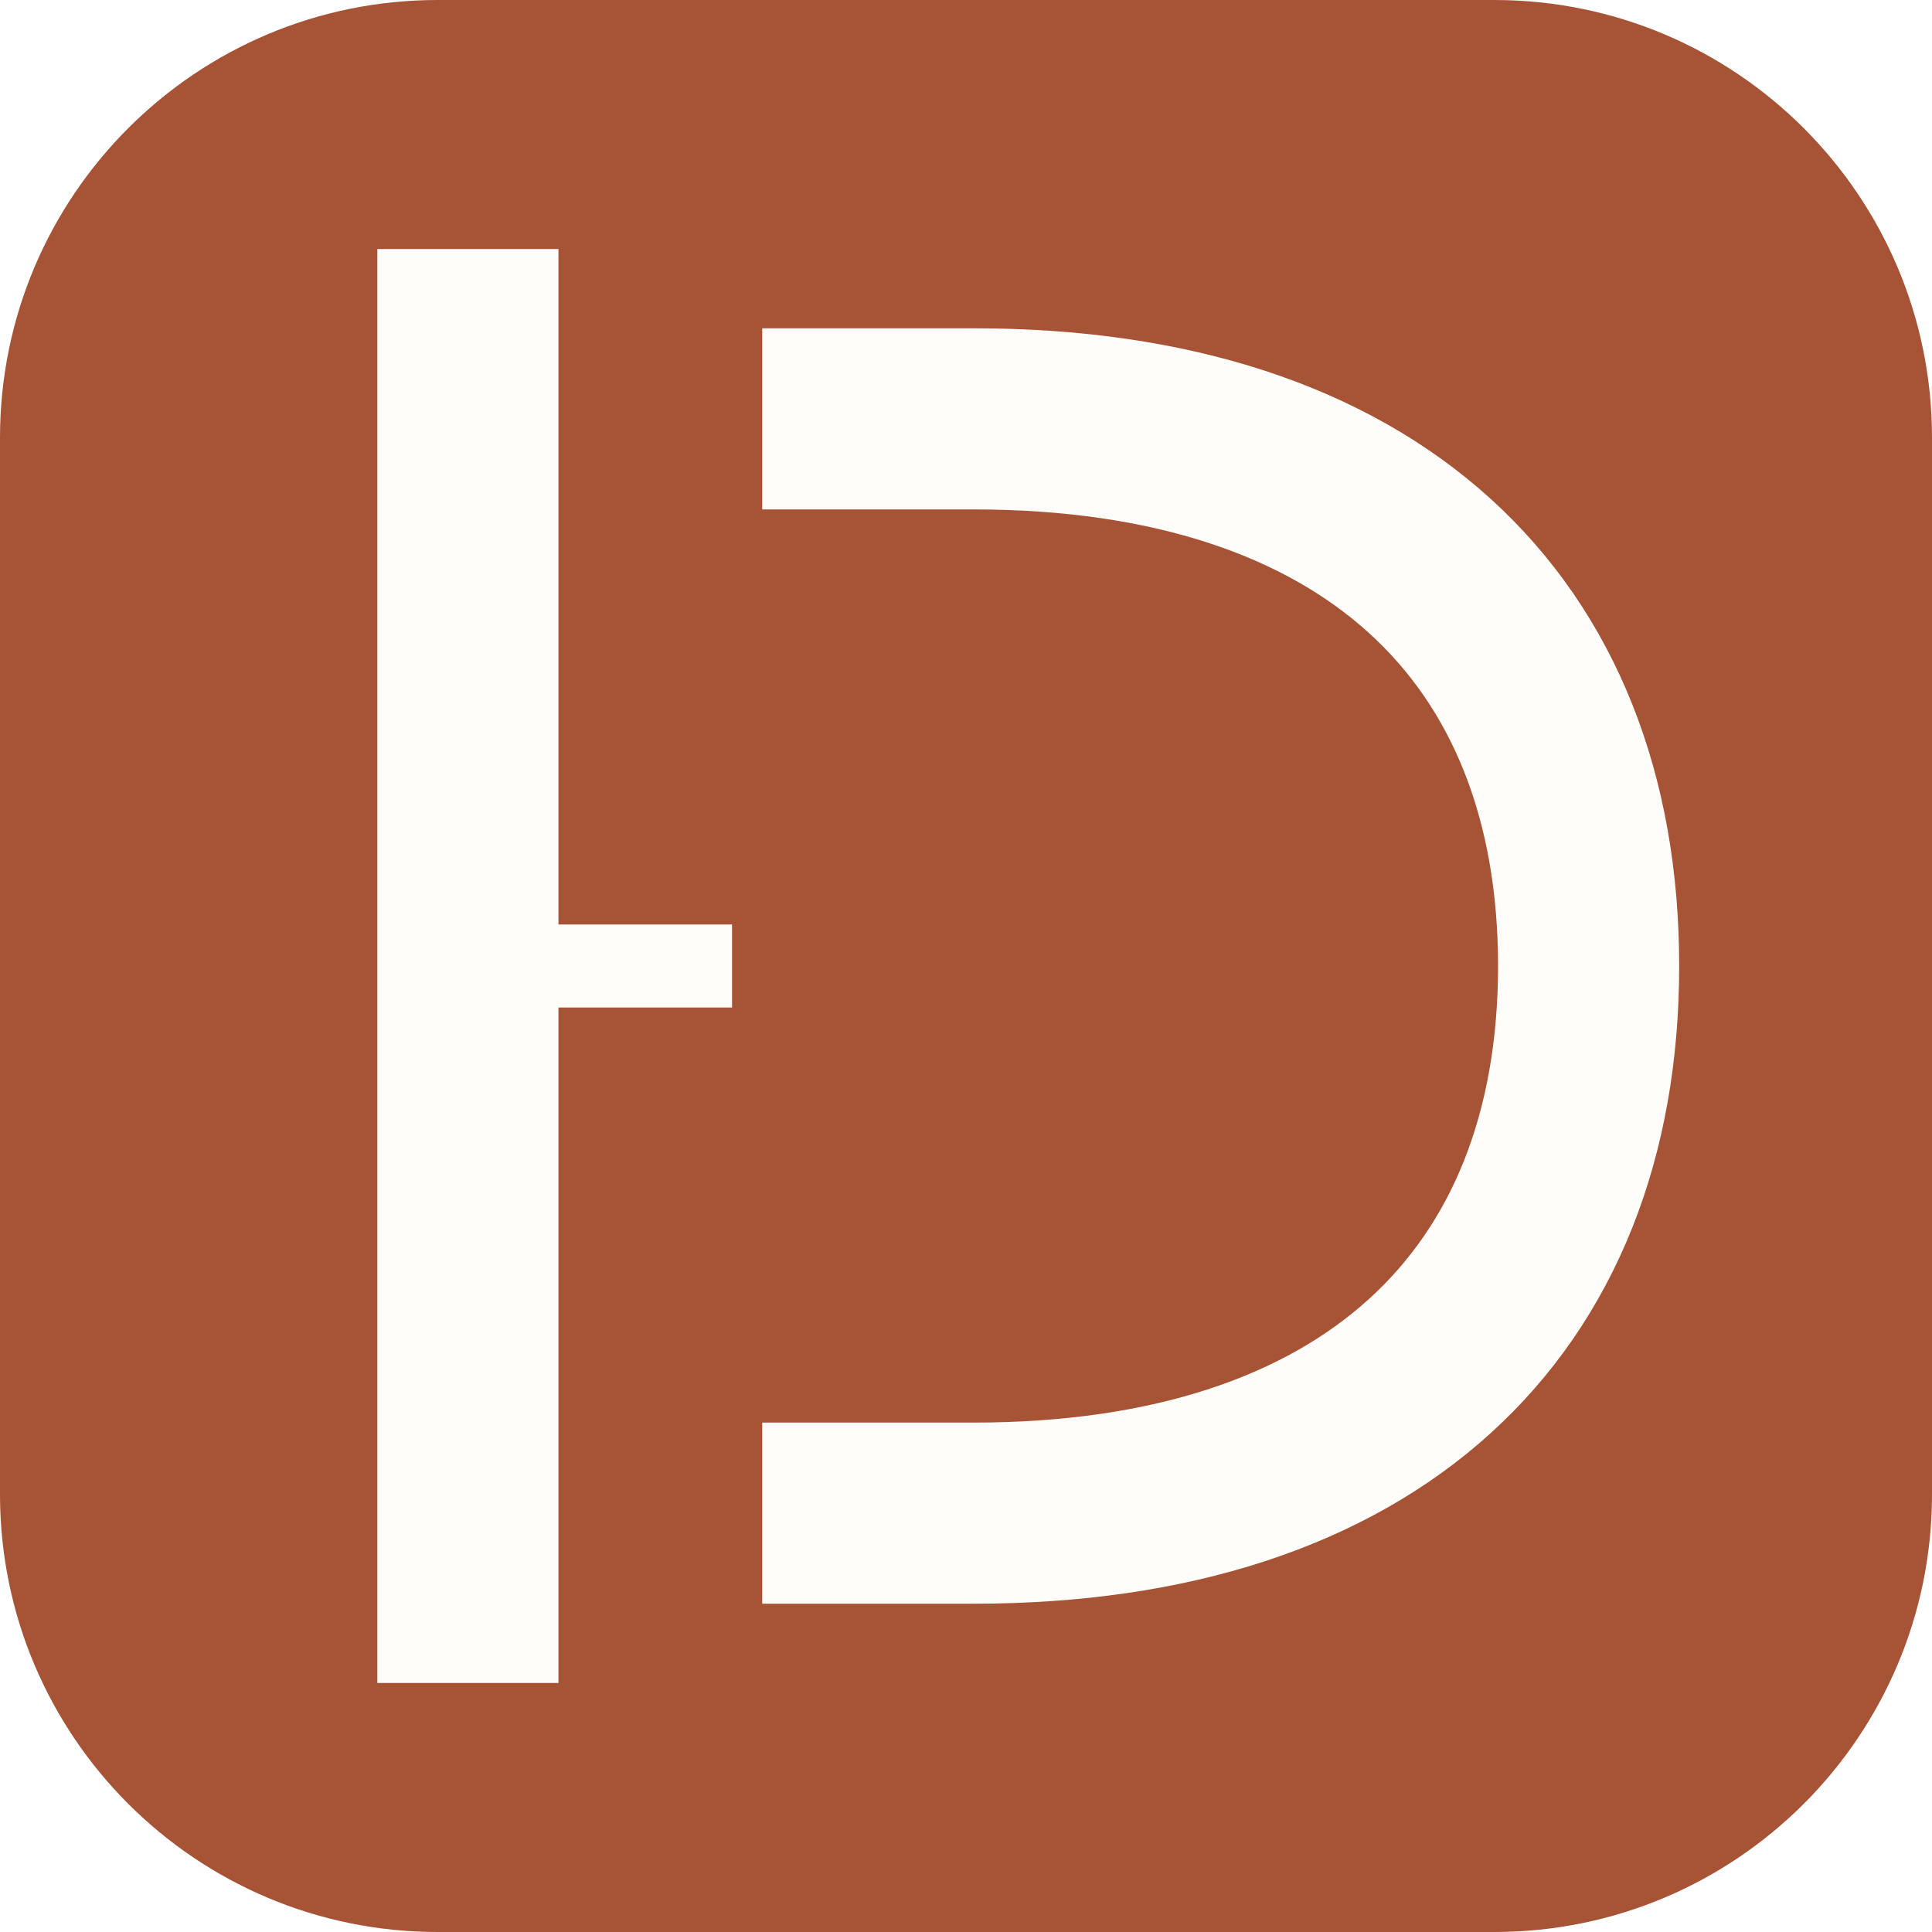
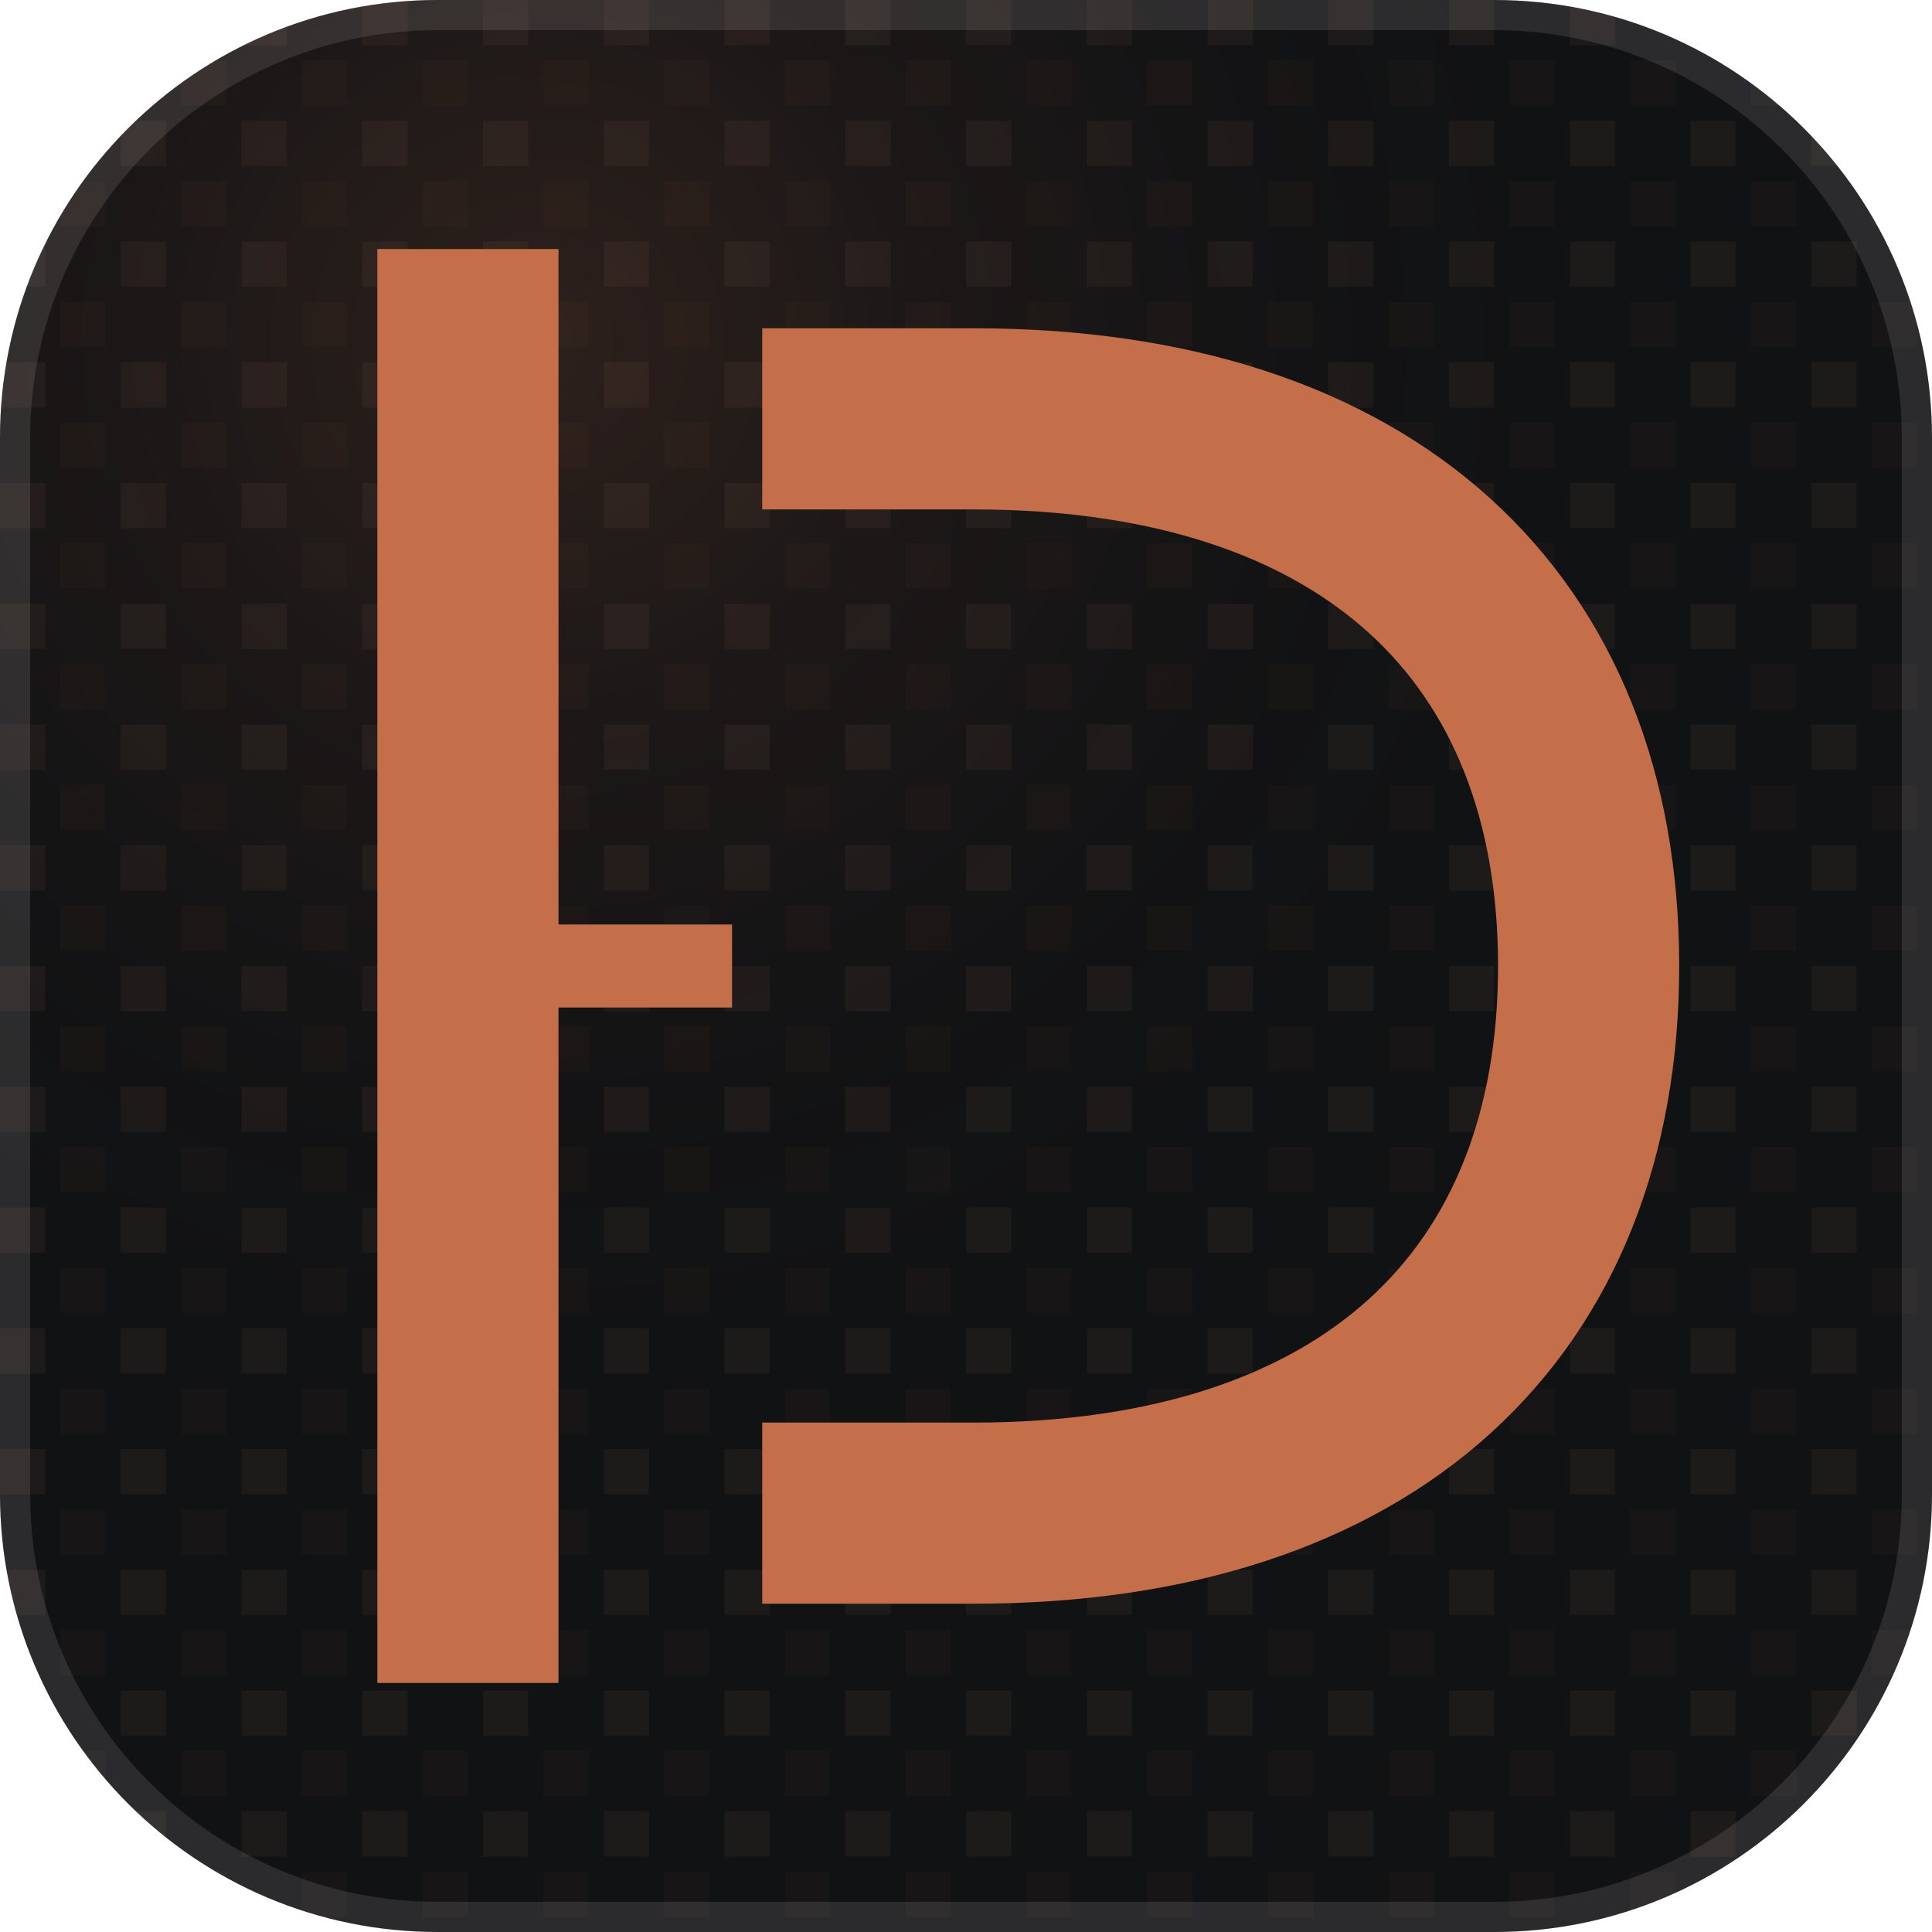
<svg xmlns="http://www.w3.org/2000/svg" viewBox="0 0 512 512" role="img" aria-label="Ondwira detached D">
-   <rect width="512" height="512" rx="116" fill="#A65336" />
-   <g fill="none" stroke="#FFFDF9">
+   <defs>
+     <pattern id="pixels" width="32" height="32" patternUnits="userSpaceOnUse">
+       <rect width="32" height="32" fill="#111214" />
+       <rect width="12" height="12" fill="#1D1A1A" />
+       <rect x="16" y="16" width="12" height="12" fill="#171515" />
+     </pattern>
+     <radialGradient id="glow" cx="28%" cy="18%" r="78%">
+       <stop offset="0" stop-color="#C56F4A" stop-opacity=".16" />
+       <stop offset=".7" stop-color="#111214" stop-opacity="0" />
+     </radialGradient>
+   </defs>
+   <rect width="512" height="512" rx="116" fill="url(#pixels)" />
+   <rect width="512" height="512" rx="116" fill="url(#glow)" />
+   <rect x="4" y="4" width="504" height="504" rx="112" fill="none" stroke="#FFFDF9" stroke-opacity=".11" stroke-width="8" />
+   <g fill="none" stroke="#C56F4A">
    <path d="M124 90V422" stroke-width="48" stroke-linecap="square" />
    <path d="M226 111H258C363 111 421 166.5 421 256C421 345.5 363 401 258 401H226" stroke-width="48" stroke-linecap="square" />
    <path d="M124 256H194" stroke-width="22" />
  </g>
</svg>
